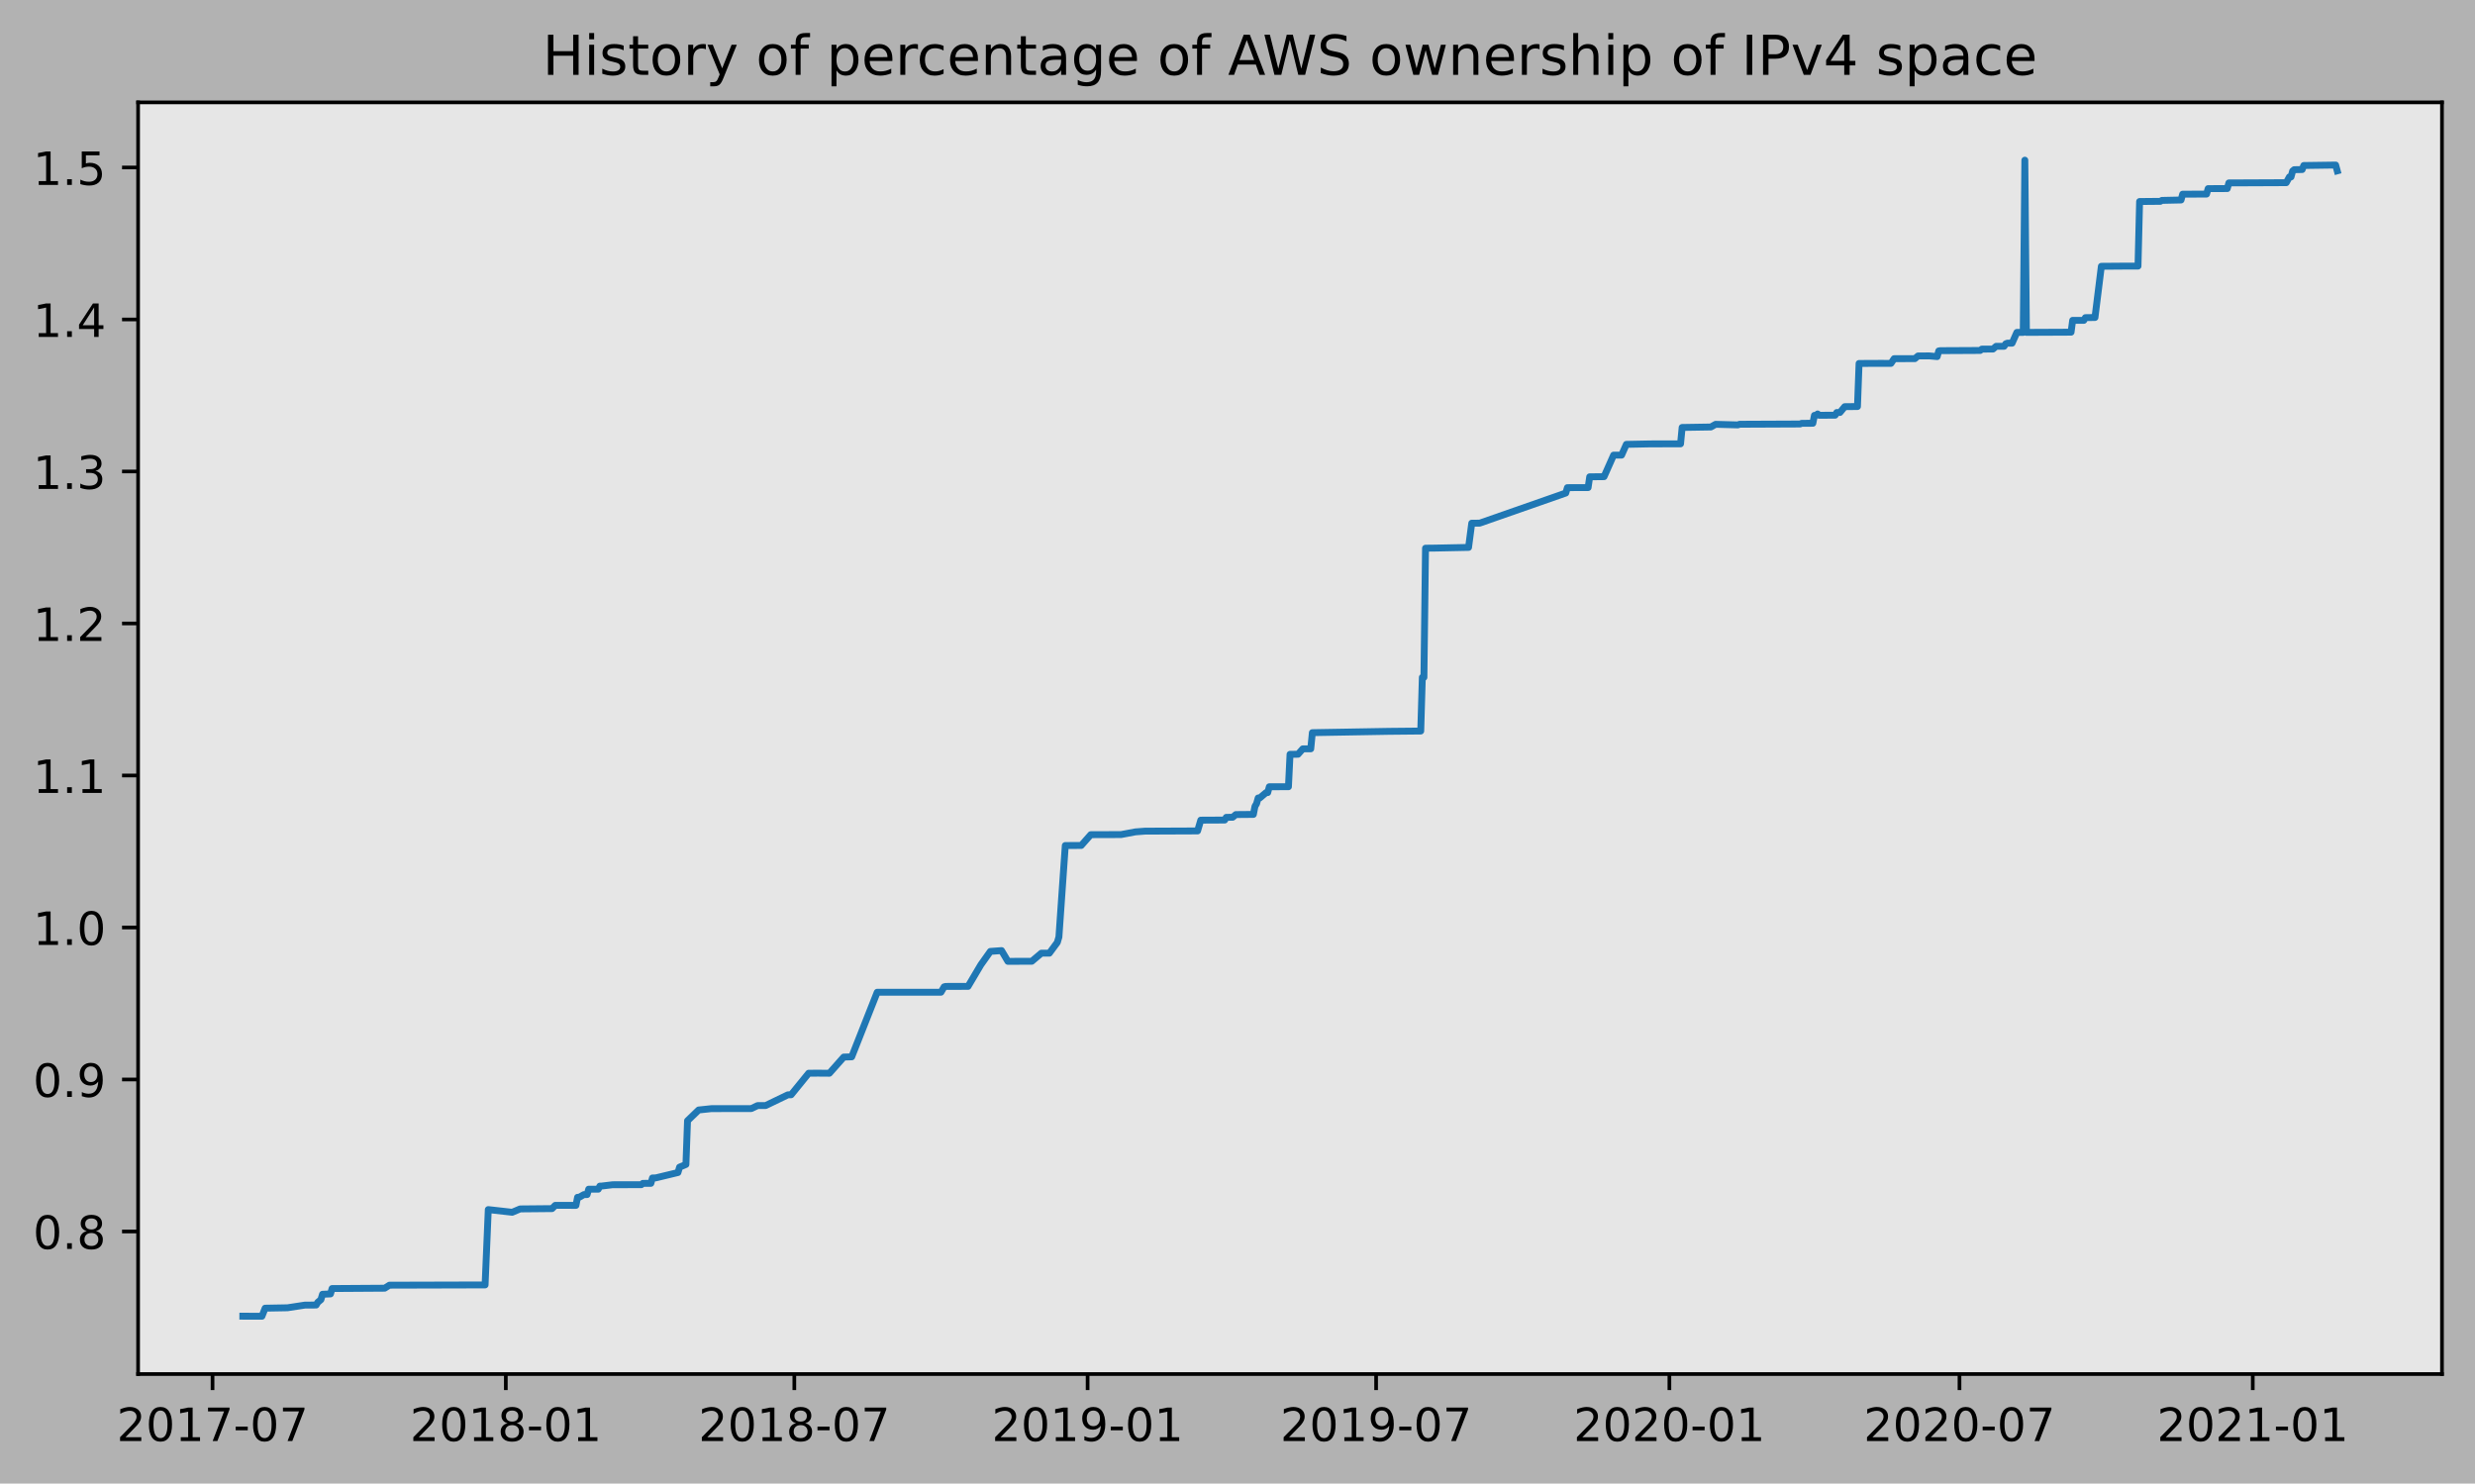
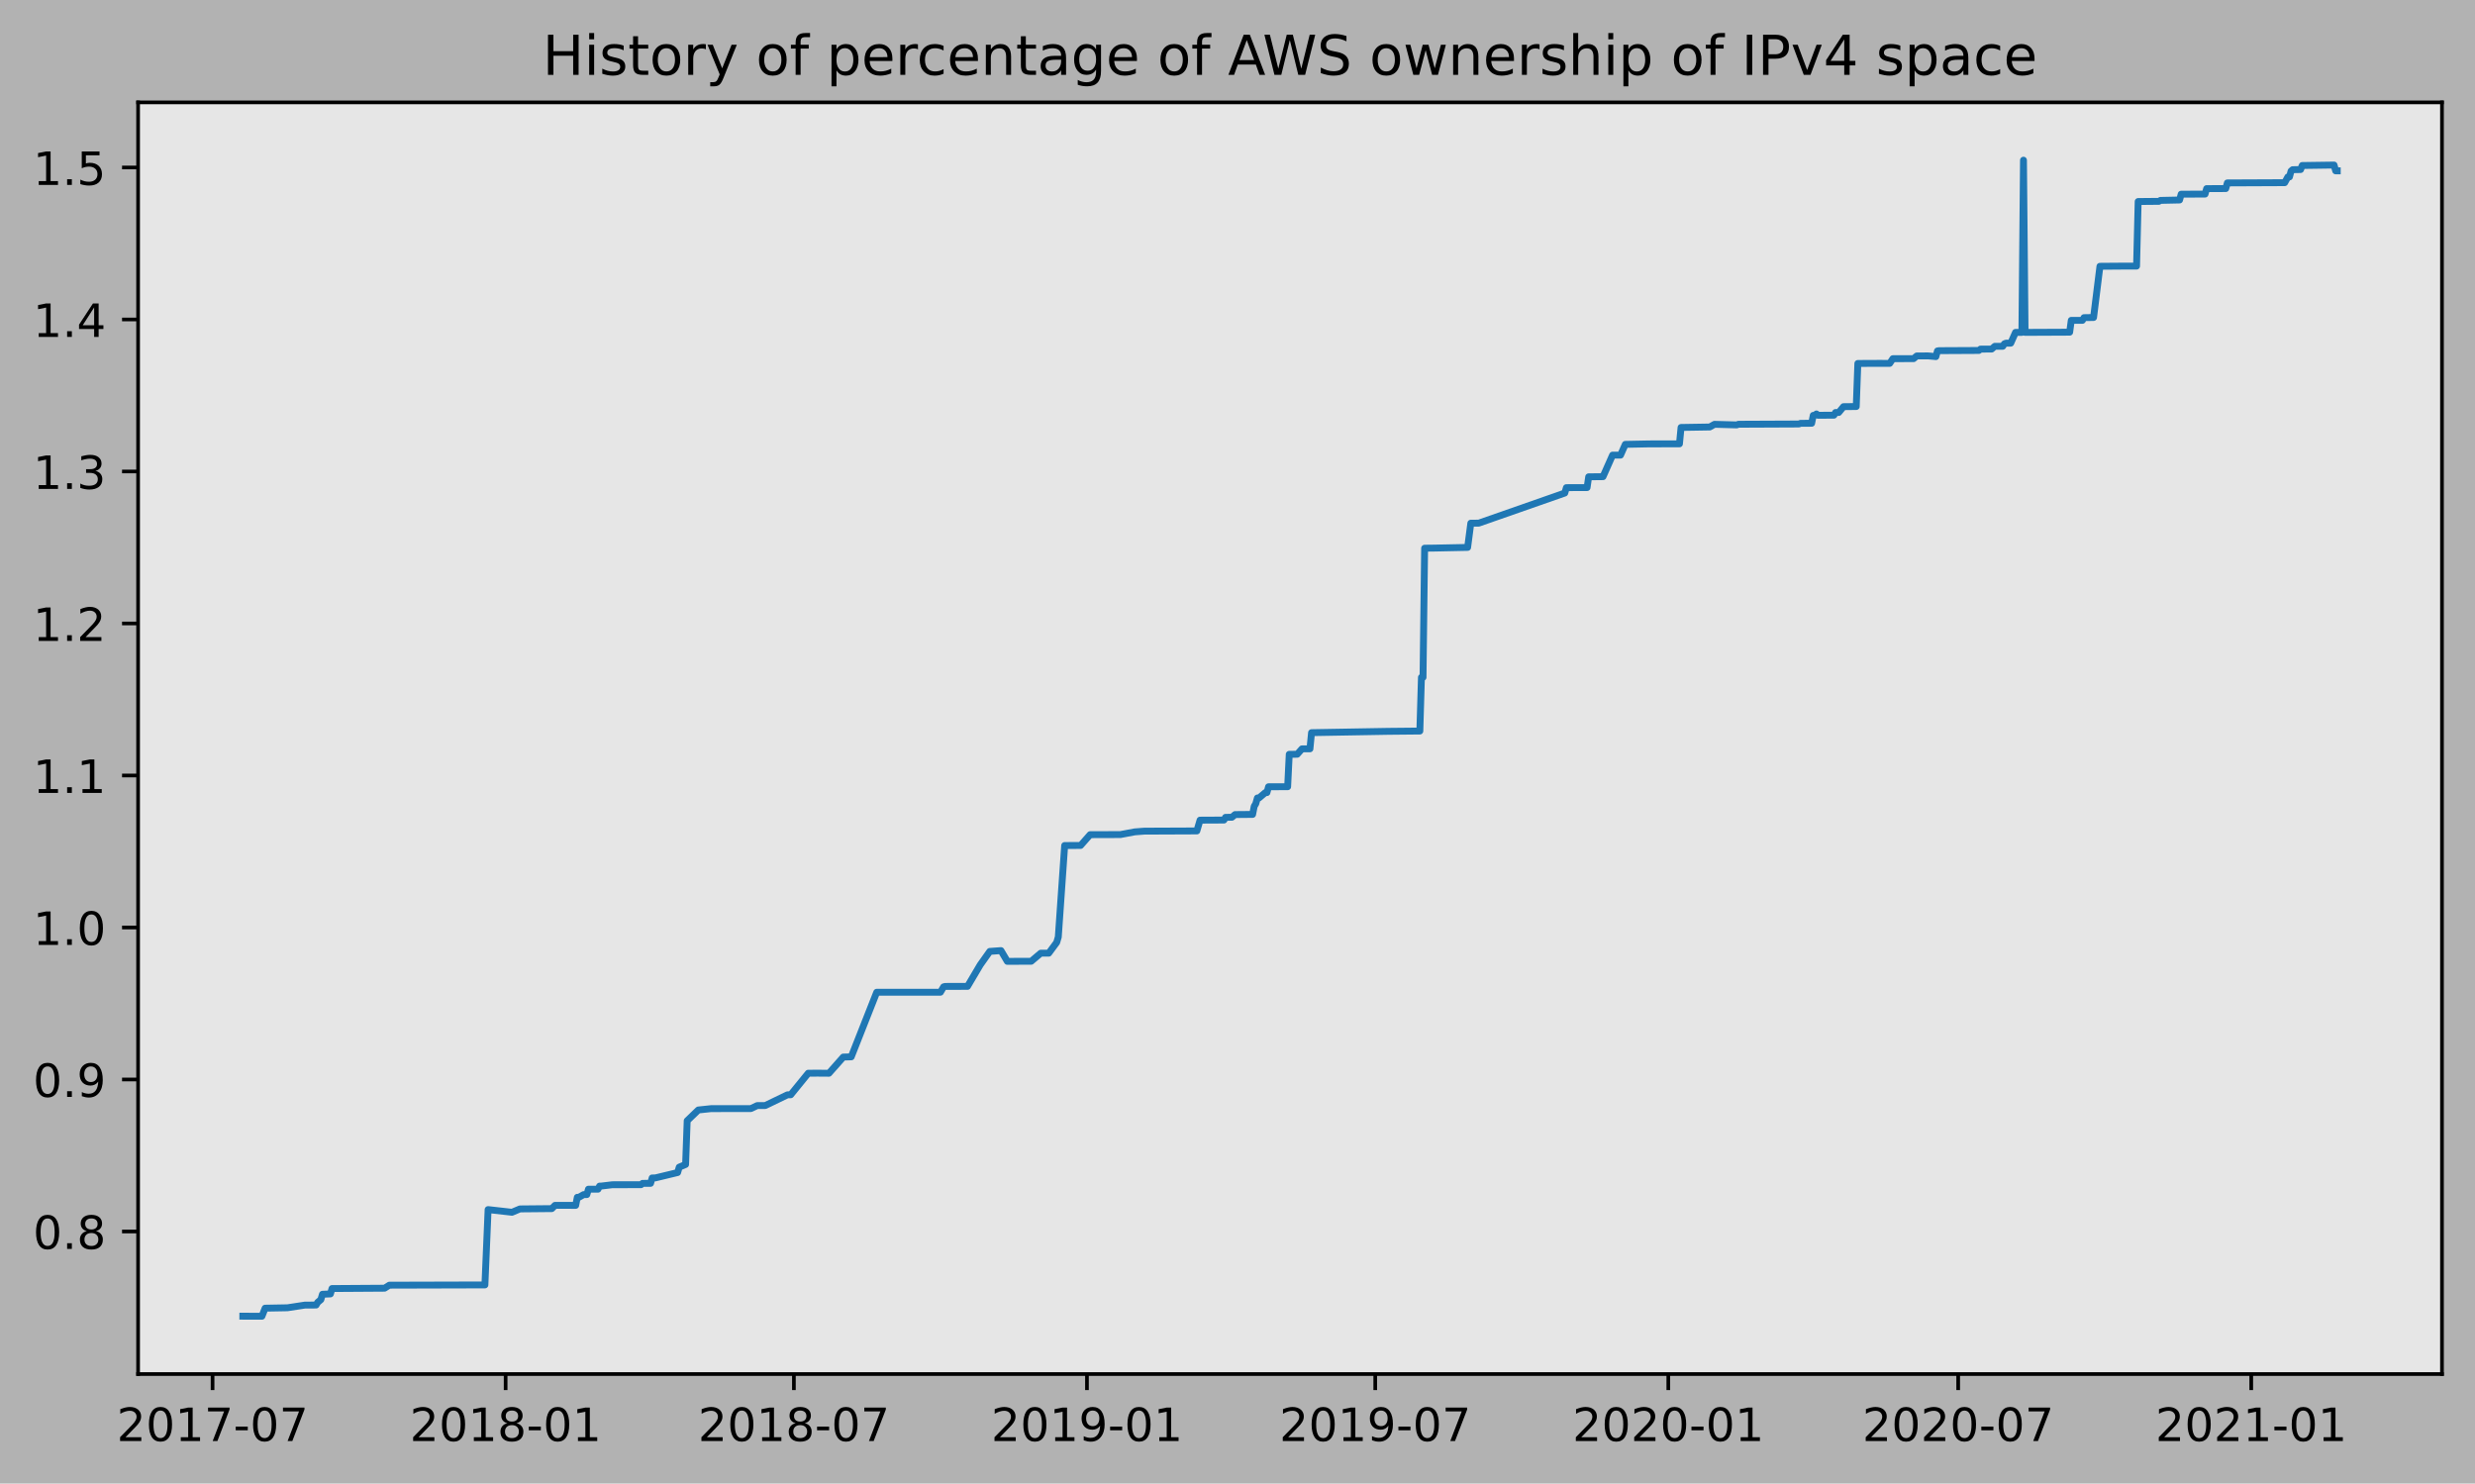
<svg xmlns="http://www.w3.org/2000/svg" xmlns:xlink="http://www.w3.org/1999/xlink" height="323.396pt" version="1.1" viewBox="0 0 539.503 323.396" width="539.503pt">
  <defs>
    <style type="text/css">
*{stroke-linecap:butt;stroke-linejoin:round;}
  </style>
  </defs>
  <g id="figure_1">
    <g id="patch_1">
      <path d="M 0 323.396  L 539.503 323.396  L 539.503 0  L 0 0  z " style="fill:#b2b2b2;" />
    </g>
    <g id="axes_1">
      <g id="patch_2">
        <path d="M 30.103 299.518  L 532.303 299.518  L 532.303 22.318  L 30.103 22.318  z " style="fill:#e6e6e6;" />
      </g>
      <g id="matplotlib.axis_1">
        <g id="xtick_1">
          <g id="line2d_1">
            <defs>
-               <path d="M 0 0  L 0 3.5  " id="m361cd28b8b" style="stroke:#000000;stroke-width:0.8;" />
-             </defs>
-             <g>
-               <use style="stroke:#000000;stroke-width:0.8;" x="46.329" xlink:href="#m361cd28b8b" y="299.518" />
+               <path d="M 0 0  L 0 3.5  " id="mb7fc63a817" style="stroke:#000000;stroke-width:0.8;" />
+             </defs>
+             <g>
+               <use style="stroke:#000000;stroke-width:0.8;" x="46.334" xlink:href="#mb7fc63a817" y="299.518" />
            </g>
          </g>
          <g id="text_1">
            <defs>
              <path d="M 19.188 8.297  L 53.609 8.297  L 53.609 0  L 7.328 0  L 7.328 8.297  Q 12.938 14.109 22.625 23.891  Q 32.328 33.688 34.812 36.531  Q 39.547 41.844 41.422 45.531  Q 43.312 49.219 43.312 52.781  Q 43.312 58.594 39.234 62.25  Q 35.156 65.922 28.609 65.922  Q 23.969 65.922 18.812 64.312  Q 13.672 62.703 7.812 59.422  L 7.812 69.391  Q 13.766 71.781 18.938 73  Q 24.125 74.219 28.422 74.219  Q 39.75 74.219 46.484 68.547  Q 53.219 62.891 53.219 53.422  Q 53.219 48.922 51.531 44.891  Q 49.859 40.875 45.406 35.406  Q 44.188 33.984 37.641 27.219  Q 31.109 20.453 19.188 8.297  z " id="DejaVuSans-50" />
              <path d="M 31.781 66.406  Q 24.172 66.406 20.328 58.906  Q 16.5 51.422 16.5 36.375  Q 16.5 21.391 20.328 13.891  Q 24.172 6.391 31.781 6.391  Q 39.453 6.391 43.281 13.891  Q 47.125 21.391 47.125 36.375  Q 47.125 51.422 43.281 58.906  Q 39.453 66.406 31.781 66.406  z M 31.781 74.219  Q 44.047 74.219 50.516 64.516  Q 56.984 54.828 56.984 36.375  Q 56.984 17.969 50.516 8.266  Q 44.047 -1.422 31.781 -1.422  Q 19.531 -1.422 13.062 8.266  Q 6.594 17.969 6.594 36.375  Q 6.594 54.828 13.062 64.516  Q 19.531 74.219 31.781 74.219  z " id="DejaVuSans-48" />
              <path d="M 12.406 8.297  L 28.516 8.297  L 28.516 63.922  L 10.984 60.406  L 10.984 69.391  L 28.422 72.906  L 38.281 72.906  L 38.281 8.297  L 54.391 8.297  L 54.391 0  L 12.406 0  z " id="DejaVuSans-49" />
              <path d="M 8.203 72.906  L 55.078 72.906  L 55.078 68.703  L 28.609 0  L 18.312 0  L 43.219 64.594  L 8.203 64.594  z " id="DejaVuSans-55" />
              <path d="M 4.891 31.391  L 31.203 31.391  L 31.203 23.391  L 4.891 23.391  z " id="DejaVuSans-45" />
            </defs>
-             <g transform="translate(25.4375 314.1166)scale(0.1 -0.1)">
+             <g transform="translate(25.44252 314.1166)scale(0.1 -0.1)">
              <use xlink:href="#DejaVuSans-50" />
              <use x="63.623" xlink:href="#DejaVuSans-48" />
              <use x="127.246" xlink:href="#DejaVuSans-49" />
              <use x="190.869" xlink:href="#DejaVuSans-55" />
              <use x="254.492" xlink:href="#DejaVuSans-45" />
              <use x="290.576" xlink:href="#DejaVuSans-48" />
              <use x="354.199" xlink:href="#DejaVuSans-55" />
            </g>
          </g>
        </g>
        <g id="xtick_2">
          <g id="line2d_2">
            <g>
-               <use style="stroke:#000000;stroke-width:0.8;" x="110.259" xlink:href="#m361cd28b8b" y="299.518" />
+               <use style="stroke:#000000;stroke-width:0.8;" x="110.216" xlink:href="#mb7fc63a817" y="299.518" />
            </g>
          </g>
          <g id="text_2">
            <defs>
              <path d="M 31.781 34.625  Q 24.75 34.625 20.719 30.859  Q 16.703 27.094 16.703 20.516  Q 16.703 13.922 20.719 10.156  Q 24.75 6.391 31.781 6.391  Q 38.812 6.391 42.859 10.172  Q 46.922 13.969 46.922 20.516  Q 46.922 27.094 42.891 30.859  Q 38.875 34.625 31.781 34.625  z M 21.922 38.812  Q 15.578 40.375 12.031 44.719  Q 8.5 49.078 8.5 55.328  Q 8.5 64.062 14.719 69.141  Q 20.953 74.219 31.781 74.219  Q 42.672 74.219 48.875 69.141  Q 55.078 64.062 55.078 55.328  Q 55.078 49.078 51.531 44.719  Q 48 40.375 41.703 38.812  Q 48.828 37.156 52.797 32.312  Q 56.781 27.484 56.781 20.516  Q 56.781 9.906 50.312 4.234  Q 43.844 -1.422 31.781 -1.422  Q 19.734 -1.422 13.25 4.234  Q 6.781 9.906 6.781 20.516  Q 6.781 27.484 10.781 32.312  Q 14.797 37.156 21.922 38.812  z M 18.312 54.391  Q 18.312 48.734 21.844 45.562  Q 25.391 42.391 31.781 42.391  Q 38.141 42.391 41.719 45.562  Q 45.312 48.734 45.312 54.391  Q 45.312 60.062 41.719 63.234  Q 38.141 66.406 31.781 66.406  Q 25.391 66.406 21.844 63.234  Q 18.312 60.062 18.312 54.391  z " id="DejaVuSans-56" />
            </defs>
-             <g transform="translate(89.36776 314.1166)scale(0.1 -0.1)">
+             <g transform="translate(89.32416 314.1166)scale(0.1 -0.1)">
              <use xlink:href="#DejaVuSans-50" />
              <use x="63.623" xlink:href="#DejaVuSans-48" />
              <use x="127.246" xlink:href="#DejaVuSans-49" />
              <use x="190.869" xlink:href="#DejaVuSans-56" />
              <use x="254.492" xlink:href="#DejaVuSans-45" />
              <use x="290.576" xlink:href="#DejaVuSans-48" />
              <use x="354.199" xlink:href="#DejaVuSans-49" />
            </g>
          </g>
        </g>
        <g id="xtick_3">
          <g id="line2d_3">
            <g>
-               <use style="stroke:#000000;stroke-width:0.8;" x="173.147" xlink:href="#m361cd28b8b" y="299.518" />
+               <use style="stroke:#000000;stroke-width:0.8;" x="173.056" xlink:href="#mb7fc63a817" y="299.518" />
            </g>
          </g>
          <g id="text_3">
-             <g transform="translate(152.2557 314.1166)scale(0.1 -0.1)">
+             <g transform="translate(152.1643 314.1166)scale(0.1 -0.1)">
              <use xlink:href="#DejaVuSans-50" />
              <use x="63.623" xlink:href="#DejaVuSans-48" />
              <use x="127.246" xlink:href="#DejaVuSans-49" />
              <use x="190.869" xlink:href="#DejaVuSans-56" />
              <use x="254.492" xlink:href="#DejaVuSans-45" />
              <use x="290.576" xlink:href="#DejaVuSans-48" />
              <use x="354.199" xlink:href="#DejaVuSans-55" />
            </g>
          </g>
        </g>
        <g id="xtick_4">
          <g id="line2d_4">
            <g>
-               <use style="stroke:#000000;stroke-width:0.8;" x="237.077" xlink:href="#m361cd28b8b" y="299.518" />
+               <use style="stroke:#000000;stroke-width:0.8;" x="236.937" xlink:href="#mb7fc63a817" y="299.518" />
            </g>
          </g>
          <g id="text_4">
            <defs>
              <path d="M 10.984 1.516  L 10.984 10.5  Q 14.703 8.734 18.5 7.812  Q 22.312 6.891 25.984 6.891  Q 35.75 6.891 40.891 13.453  Q 46.047 20.016 46.781 33.406  Q 43.953 29.203 39.594 26.953  Q 35.25 24.703 29.984 24.703  Q 19.047 24.703 12.672 31.312  Q 6.297 37.938 6.297 49.422  Q 6.297 60.641 12.938 67.422  Q 19.578 74.219 30.609 74.219  Q 43.266 74.219 49.922 64.516  Q 56.594 54.828 56.594 36.375  Q 56.594 19.141 48.406 8.859  Q 40.234 -1.422 26.422 -1.422  Q 22.703 -1.422 18.891 -0.688  Q 15.094 0.047 10.984 1.516  z M 30.609 32.422  Q 37.25 32.422 41.125 36.953  Q 45.016 41.5 45.016 49.422  Q 45.016 57.281 41.125 61.844  Q 37.25 66.406 30.609 66.406  Q 23.969 66.406 20.094 61.844  Q 16.219 57.281 16.219 49.422  Q 16.219 41.5 20.094 36.953  Q 23.969 32.422 30.609 32.422  z " id="DejaVuSans-57" />
            </defs>
-             <g transform="translate(216.1859 314.1166)scale(0.1 -0.1)">
+             <g transform="translate(216.0459 314.1166)scale(0.1 -0.1)">
              <use xlink:href="#DejaVuSans-50" />
              <use x="63.623" xlink:href="#DejaVuSans-48" />
              <use x="127.246" xlink:href="#DejaVuSans-49" />
              <use x="190.869" xlink:href="#DejaVuSans-57" />
              <use x="254.492" xlink:href="#DejaVuSans-45" />
              <use x="290.576" xlink:href="#DejaVuSans-48" />
              <use x="354.199" xlink:href="#DejaVuSans-49" />
            </g>
          </g>
        </g>
        <g id="xtick_5">
          <g id="line2d_5">
            <g>
-               <use style="stroke:#000000;stroke-width:0.8;" x="299.965" xlink:href="#m361cd28b8b" y="299.518" />
+               <use style="stroke:#000000;stroke-width:0.8;" x="299.777" xlink:href="#mb7fc63a817" y="299.518" />
            </g>
          </g>
          <g id="text_5">
-             <g transform="translate(279.0739 314.1166)scale(0.1 -0.1)">
+             <g transform="translate(278.886 314.1166)scale(0.1 -0.1)">
              <use xlink:href="#DejaVuSans-50" />
              <use x="63.623" xlink:href="#DejaVuSans-48" />
              <use x="127.246" xlink:href="#DejaVuSans-49" />
              <use x="190.869" xlink:href="#DejaVuSans-57" />
              <use x="254.492" xlink:href="#DejaVuSans-45" />
              <use x="290.576" xlink:href="#DejaVuSans-48" />
              <use x="354.199" xlink:href="#DejaVuSans-55" />
            </g>
          </g>
        </g>
        <g id="xtick_6">
          <g id="line2d_6">
            <g>
-               <use style="stroke:#000000;stroke-width:0.8;" x="363.896" xlink:href="#m361cd28b8b" y="299.518" />
+               <use style="stroke:#000000;stroke-width:0.8;" x="363.659" xlink:href="#mb7fc63a817" y="299.518" />
            </g>
          </g>
          <g id="text_6">
-             <g transform="translate(343.0041 314.1166)scale(0.1 -0.1)">
+             <g transform="translate(342.7676 314.1166)scale(0.1 -0.1)">
              <use xlink:href="#DejaVuSans-50" />
              <use x="63.623" xlink:href="#DejaVuSans-48" />
              <use x="127.246" xlink:href="#DejaVuSans-50" />
              <use x="190.869" xlink:href="#DejaVuSans-48" />
              <use x="254.492" xlink:href="#DejaVuSans-45" />
              <use x="290.576" xlink:href="#DejaVuSans-48" />
              <use x="354.199" xlink:href="#DejaVuSans-49" />
            </g>
          </g>
        </g>
        <g id="xtick_7">
          <g id="line2d_7">
            <g>
-               <use style="stroke:#000000;stroke-width:0.8;" x="427.131" xlink:href="#m361cd28b8b" y="299.518" />
+               <use style="stroke:#000000;stroke-width:0.8;" x="426.846" xlink:href="#mb7fc63a817" y="299.518" />
            </g>
          </g>
          <g id="text_7">
-             <g transform="translate(406.2395 314.1166)scale(0.1 -0.1)">
+             <g transform="translate(405.9549 314.1166)scale(0.1 -0.1)">
              <use xlink:href="#DejaVuSans-50" />
              <use x="63.623" xlink:href="#DejaVuSans-48" />
              <use x="127.246" xlink:href="#DejaVuSans-50" />
              <use x="190.869" xlink:href="#DejaVuSans-48" />
              <use x="254.492" xlink:href="#DejaVuSans-45" />
              <use x="290.576" xlink:href="#DejaVuSans-48" />
              <use x="354.199" xlink:href="#DejaVuSans-55" />
            </g>
          </g>
        </g>
        <g id="xtick_8">
          <g id="line2d_8">
            <g>
-               <use style="stroke:#000000;stroke-width:0.8;" x="491.061" xlink:href="#m361cd28b8b" y="299.518" />
+               <use style="stroke:#000000;stroke-width:0.8;" x="490.728" xlink:href="#mb7fc63a817" y="299.518" />
            </g>
          </g>
          <g id="text_8">
-             <g transform="translate(470.1698 314.1166)scale(0.1 -0.1)">
+             <g transform="translate(469.8366 314.1166)scale(0.1 -0.1)">
              <use xlink:href="#DejaVuSans-50" />
              <use x="63.623" xlink:href="#DejaVuSans-48" />
              <use x="127.246" xlink:href="#DejaVuSans-50" />
              <use x="190.869" xlink:href="#DejaVuSans-49" />
              <use x="254.492" xlink:href="#DejaVuSans-45" />
              <use x="290.576" xlink:href="#DejaVuSans-48" />
              <use x="354.199" xlink:href="#DejaVuSans-49" />
            </g>
          </g>
        </g>
      </g>
      <g id="matplotlib.axis_2">
        <g id="ytick_1">
          <g id="line2d_9">
            <defs>
-               <path d="M 0 0  L -3.5 0  " id="mf656fa42df" style="stroke:#000000;stroke-width:0.8;" />
-             </defs>
-             <g>
-               <use style="stroke:#000000;stroke-width:0.8;" x="30.103" xlink:href="#mf656fa42df" y="268.439" />
+               <path d="M 0 0  L -3.5 0  " id="m885996b4ff" style="stroke:#000000;stroke-width:0.8;" />
+             </defs>
+             <g>
+               <use style="stroke:#000000;stroke-width:0.8;" x="30.103" xlink:href="#m885996b4ff" y="268.439" />
            </g>
          </g>
          <g id="text_9">
            <defs>
              <path d="M 10.688 12.406  L 21 12.406  L 21 0  L 10.688 0  z " id="DejaVuSans-46" />
            </defs>
            <g transform="translate(7.2 272.238)scale(0.1 -0.1)">
              <use xlink:href="#DejaVuSans-48" />
              <use x="63.623" xlink:href="#DejaVuSans-46" />
              <use x="95.41" xlink:href="#DejaVuSans-56" />
            </g>
          </g>
        </g>
        <g id="ytick_2">
          <g id="line2d_10">
            <g>
-               <use style="stroke:#000000;stroke-width:0.8;" x="30.103" xlink:href="#mf656fa42df" y="235.306" />
+               <use style="stroke:#000000;stroke-width:0.8;" x="30.103" xlink:href="#m885996b4ff" y="235.306" />
            </g>
          </g>
          <g id="text_10">
            <g transform="translate(7.2 239.105)scale(0.1 -0.1)">
              <use xlink:href="#DejaVuSans-48" />
              <use x="63.623" xlink:href="#DejaVuSans-46" />
              <use x="95.41" xlink:href="#DejaVuSans-57" />
            </g>
          </g>
        </g>
        <g id="ytick_3">
          <g id="line2d_11">
            <g>
-               <use style="stroke:#000000;stroke-width:0.8;" x="30.103" xlink:href="#mf656fa42df" y="202.173" />
+               <use style="stroke:#000000;stroke-width:0.8;" x="30.103" xlink:href="#m885996b4ff" y="202.173" />
            </g>
          </g>
          <g id="text_11">
            <g transform="translate(7.2 205.972)scale(0.1 -0.1)">
              <use xlink:href="#DejaVuSans-49" />
              <use x="63.623" xlink:href="#DejaVuSans-46" />
              <use x="95.41" xlink:href="#DejaVuSans-48" />
            </g>
          </g>
        </g>
        <g id="ytick_4">
          <g id="line2d_12">
            <g>
-               <use style="stroke:#000000;stroke-width:0.8;" x="30.103" xlink:href="#mf656fa42df" y="169.04" />
+               <use style="stroke:#000000;stroke-width:0.8;" x="30.103" xlink:href="#m885996b4ff" y="169.04" />
            </g>
          </g>
          <g id="text_12">
            <g transform="translate(7.2 172.839)scale(0.1 -0.1)">
              <use xlink:href="#DejaVuSans-49" />
              <use x="63.623" xlink:href="#DejaVuSans-46" />
              <use x="95.41" xlink:href="#DejaVuSans-49" />
            </g>
          </g>
        </g>
        <g id="ytick_5">
          <g id="line2d_13">
            <g>
-               <use style="stroke:#000000;stroke-width:0.8;" x="30.103" xlink:href="#mf656fa42df" y="135.907" />
+               <use style="stroke:#000000;stroke-width:0.8;" x="30.103" xlink:href="#m885996b4ff" y="135.907" />
            </g>
          </g>
          <g id="text_13">
            <g transform="translate(7.2 139.706)scale(0.1 -0.1)">
              <use xlink:href="#DejaVuSans-49" />
              <use x="63.623" xlink:href="#DejaVuSans-46" />
              <use x="95.41" xlink:href="#DejaVuSans-50" />
            </g>
          </g>
        </g>
        <g id="ytick_6">
          <g id="line2d_14">
            <g>
-               <use style="stroke:#000000;stroke-width:0.8;" x="30.103" xlink:href="#mf656fa42df" y="102.774" />
+               <use style="stroke:#000000;stroke-width:0.8;" x="30.103" xlink:href="#m885996b4ff" y="102.774" />
            </g>
          </g>
          <g id="text_14">
            <defs>
              <path d="M 40.578 39.312  Q 47.656 37.797 51.625 33  Q 55.609 28.219 55.609 21.188  Q 55.609 10.406 48.188 4.484  Q 40.766 -1.422 27.094 -1.422  Q 22.516 -1.422 17.656 -0.516  Q 12.797 0.391 7.625 2.203  L 7.625 11.719  Q 11.719 9.328 16.594 8.109  Q 21.484 6.891 26.812 6.891  Q 36.078 6.891 40.938 10.547  Q 45.797 14.203 45.797 21.188  Q 45.797 27.641 41.281 31.266  Q 36.766 34.906 28.719 34.906  L 20.219 34.906  L 20.219 43.016  L 29.109 43.016  Q 36.375 43.016 40.234 45.922  Q 44.094 48.828 44.094 54.297  Q 44.094 59.906 40.109 62.906  Q 36.141 65.922 28.719 65.922  Q 24.656 65.922 20.016 65.031  Q 15.375 64.156 9.812 62.312  L 9.812 71.094  Q 15.438 72.656 20.344 73.438  Q 25.25 74.219 29.594 74.219  Q 40.828 74.219 47.359 69.109  Q 53.906 64.016 53.906 55.328  Q 53.906 49.266 50.438 45.094  Q 46.969 40.922 40.578 39.312  z " id="DejaVuSans-51" />
            </defs>
            <g transform="translate(7.2 106.573)scale(0.1 -0.1)">
              <use xlink:href="#DejaVuSans-49" />
              <use x="63.623" xlink:href="#DejaVuSans-46" />
              <use x="95.41" xlink:href="#DejaVuSans-51" />
            </g>
          </g>
        </g>
        <g id="ytick_7">
          <g id="line2d_15">
            <g>
-               <use style="stroke:#000000;stroke-width:0.8;" x="30.103" xlink:href="#mf656fa42df" y="69.641" />
+               <use style="stroke:#000000;stroke-width:0.8;" x="30.103" xlink:href="#m885996b4ff" y="69.641" />
            </g>
          </g>
          <g id="text_15">
            <defs>
              <path d="M 37.797 64.312  L 12.891 25.391  L 37.797 25.391  z M 35.203 72.906  L 47.609 72.906  L 47.609 25.391  L 58.016 25.391  L 58.016 17.188  L 47.609 17.188  L 47.609 0  L 37.797 0  L 37.797 17.188  L 4.891 17.188  L 4.891 26.703  z " id="DejaVuSans-52" />
            </defs>
            <g transform="translate(7.2 73.43999)scale(0.1 -0.1)">
              <use xlink:href="#DejaVuSans-49" />
              <use x="63.623" xlink:href="#DejaVuSans-46" />
              <use x="95.41" xlink:href="#DejaVuSans-52" />
            </g>
          </g>
        </g>
        <g id="ytick_8">
          <g id="line2d_16">
            <g>
-               <use style="stroke:#000000;stroke-width:0.8;" x="30.103" xlink:href="#mf656fa42df" y="36.508" />
+               <use style="stroke:#000000;stroke-width:0.8;" x="30.103" xlink:href="#m885996b4ff" y="36.508" />
            </g>
          </g>
          <g id="text_16">
            <defs>
              <path d="M 10.797 72.906  L 49.516 72.906  L 49.516 64.594  L 19.828 64.594  L 19.828 46.734  Q 21.969 47.469 24.109 47.828  Q 26.266 48.188 28.422 48.188  Q 40.625 48.188 47.75 41.5  Q 54.891 34.812 54.891 23.391  Q 54.891 11.625 47.562 5.094  Q 40.234 -1.422 26.906 -1.422  Q 22.312 -1.422 17.547 -0.641  Q 12.797 0.141 7.719 1.703  L 7.719 11.625  Q 12.109 9.234 16.797 8.062  Q 21.484 6.891 26.703 6.891  Q 35.156 6.891 40.078 11.328  Q 45.016 15.766 45.016 23.391  Q 45.016 31 40.078 35.438  Q 35.156 39.891 26.703 39.891  Q 22.75 39.891 18.812 39.016  Q 14.891 38.141 10.797 36.281  z " id="DejaVuSans-53" />
            </defs>
            <g transform="translate(7.2 40.30699)scale(0.1 -0.1)">
              <use xlink:href="#DejaVuSans-49" />
              <use x="63.623" xlink:href="#DejaVuSans-46" />
              <use x="95.41" xlink:href="#DejaVuSans-53" />
            </g>
          </g>
        </g>
      </g>
      <g id="line2d_17">
-         <path clip-path="url(#pefb9057f12)" d="M 52.93 286.906  L 57.1 286.918  L 57.795 285.159  L 62.659 285.072  L 66.481 284.485  L 68.913 284.472  L 69.26 283.886  L 69.955 283.299  L 70.303 282.126  L 72.04 282.053  L 72.387 280.88  L 83.853 280.804  L 84.896 280.145  L 105.742 280.09  L 106.437 263.668  L 111.649 264.254  L 113.386 263.521  L 120.335 263.455  L 121.03 262.749  L 125.547 262.751  L 125.894 260.991  L 126.242 260.987  L 127.284 260.398  L 127.979 260.395  L 128.326 259.222  L 130.411 259.22  L 130.759 258.549  L 131.106 258.545  L 133.538 258.252  L 139.792 258.243  L 140.14 257.95  L 141.877 257.947  L 142.224 256.774  L 142.919 256.765  L 147.783 255.592  L 148.131 254.419  L 149.521 253.832  L 149.868 244.301  L 152.3 241.955  L 155.08 241.662  L 163.766 241.651  L 165.156 240.991  L 166.893 240.991  L 171.757 238.645  L 172.452 238.638  L 176.274 233.943  L 178.359 233.932  L 180.791 233.95  L 183.918 230.422  L 185.655 230.373  L 191.214 216.293  L 205.112 216.285  L 205.807 215.112  L 206.155 215.02  L 211.019 215.013  L 213.798 210.321  L 215.883 207.388  L 218.315 207.212  L 219.705 209.558  L 224.917 209.537  L 227.001 207.778  L 228.739 207.775  L 230.476 205.429  L 230.823 204.247  L 232.213 184.306  L 235.688 184.297  L 237.772 181.942  L 244.374 181.921  L 247.501 181.334  L 249.585 181.176  L 261.051 181.129  L 261.746 178.78  L 266.958 178.754  L 267.305 178.168  L 268.695 178.147  L 269.39 177.561  L 273.212 177.528  L 273.559 175.769  L 273.907 175.182  L 274.254 173.945  L 274.602 173.943  L 275.991 172.77  L 276.339 172.77  L 276.686 171.499  L 280.856 171.492  L 281.203 164.427  L 282.94 164.415  L 283.983 163.239  L 285.72 163.23  L 286.067 159.706  L 302.745 159.42  L 309.694 159.353  L 310.041 147.65  L 310.389 147.649  L 310.736 119.497  L 312.821 119.474  L 320.117 119.325  L 320.812 114.046  L 322.549 114.035  L 341.311 107.473  L 341.659 106.3  L 346.176 106.282  L 346.523 103.936  L 349.65 103.904  L 351.735 99.212  L 353.472 99.209  L 354.514 96.863  L 359.726 96.761  L 366.328 96.749  L 366.675 93.178  L 372.929 93.077  L 373.971 92.493  L 378.836 92.623  L 379.183 92.479  L 392.386 92.421  L 392.734 92.275  L 395.166 92.266  L 395.513 90.543  L 395.861 90.543  L 396.208 90.235  L 396.556 90.524  L 400.03 90.501  L 400.377 89.917  L 401.072 89.914  L 402.115 88.647  L 404.894 88.617  L 405.242 79.228  L 409.759 79.207  L 412.191 79.212  L 412.886 78.185  L 417.402 78.181  L 418.097 77.594  L 420.529 77.578  L 422.267 77.733  L 422.614 76.496  L 422.962 76.438  L 431.648 76.394  L 431.995 76.101  L 434.427 76.091  L 435.122 75.488  L 436.859 75.481  L 437.207 74.95  L 437.554 74.803  L 438.597 74.803  L 439.639 72.457  L 441.029 72.457  L 441.376 34.918  L 441.724 72.454  L 451.452 72.41  L 451.8 69.83  L 454.232 69.83  L 454.579 69.241  L 456.664 69.209  L 458.054 58.047  L 462.918 58.01  L 466.045 58.005  L 466.392 43.929  L 470.909 43.888  L 471.257 43.684  L 475.426 43.594  L 475.773 42.329  L 480.985 42.307  L 481.333 41.114  L 485.502 41.107  L 485.849 39.874  L 498.358 39.82  L 499.052 38.564  L 499.4 38.564  L 499.747 37.288  L 500.095 36.99  L 501.832 36.956  L 502.179 36.076  L 509.128 35.978  L 509.476 37.241  L 509.476 37.241  " style="fill:none;stroke:#1f77b4;stroke-linecap:square;stroke-width:1.5;" />
+         <path clip-path="url(#pe936886aea)" d="M 52.93 286.906  L 57.097 286.918  L 57.791 285.159  L 62.652 285.072  L 66.471 284.485  L 68.901 284.472  L 69.248 283.886  L 69.942 283.299  L 70.29 282.126  L 72.025 282.053  L 72.373 280.88  L 83.83 280.804  L 84.871 280.145  L 105.702 280.09  L 106.397 263.668  L 111.604 264.254  L 113.34 263.521  L 120.284 263.455  L 120.978 262.749  L 125.492 262.751  L 125.839 260.991  L 126.186 260.987  L 127.228 260.398  L 127.922 260.395  L 128.269 259.222  L 130.352 259.22  L 130.699 258.549  L 131.047 258.545  L 133.477 258.252  L 139.726 258.243  L 140.073 257.95  L 141.809 257.947  L 142.156 256.774  L 142.851 256.765  L 147.711 255.592  L 148.059 254.419  L 149.447 253.832  L 149.794 244.301  L 152.225 241.955  L 155.002 241.662  L 163.682 241.651  L 165.07 240.991  L 166.806 240.991  L 171.667 238.645  L 172.361 238.638  L 176.18 233.943  L 178.263 233.932  L 180.694 233.95  L 183.818 230.422  L 185.554 230.373  L 191.109 216.293  L 204.996 216.285  L 205.691 215.112  L 206.038 215.02  L 210.899 215.013  L 213.676 210.321  L 215.759 207.388  L 218.189 207.212  L 219.578 209.558  L 224.786 209.537  L 226.869 207.778  L 228.605 207.775  L 230.341 205.429  L 230.688 204.247  L 232.077 184.306  L 235.549 184.297  L 237.632 181.942  L 244.228 181.921  L 247.353 181.334  L 249.436 181.176  L 260.893 181.129  L 261.587 178.78  L 266.795 178.754  L 267.142 178.168  L 268.531 178.147  L 269.225 177.561  L 273.044 177.528  L 273.392 175.769  L 273.739 175.182  L 274.086 173.945  L 274.433 173.943  L 275.822 172.77  L 276.169 172.77  L 276.516 171.499  L 280.682 171.492  L 281.03 164.427  L 282.765 164.415  L 283.807 163.239  L 285.543 163.23  L 285.89 159.706  L 302.555 159.42  L 309.499 159.353  L 309.846 147.65  L 310.193 147.649  L 310.54 119.497  L 312.623 119.474  L 319.914 119.325  L 320.608 114.046  L 322.344 114.035  L 341.092 107.473  L 341.439 106.3  L 345.953 106.282  L 346.3 103.936  L 349.425 103.904  L 351.508 99.212  L 353.244 99.209  L 354.285 96.863  L 359.493 96.761  L 366.089 96.749  L 366.437 93.178  L 372.686 93.077  L 373.727 92.493  L 378.588 92.623  L 378.935 92.479  L 392.128 92.421  L 392.475 92.275  L 394.906 92.266  L 395.253 90.543  L 395.6 90.543  L 395.947 90.235  L 396.294 90.524  L 399.766 90.501  L 400.113 89.917  L 400.808 89.914  L 401.849 88.647  L 404.627 88.617  L 404.974 79.228  L 409.487 79.207  L 411.917 79.212  L 412.612 78.185  L 417.125 78.181  L 417.82 77.594  L 420.25 77.578  L 421.986 77.733  L 422.333 76.496  L 422.68 76.438  L 431.36 76.394  L 431.707 76.101  L 434.137 76.091  L 434.832 75.488  L 436.567 75.481  L 436.915 74.95  L 437.262 74.803  L 438.303 74.803  L 439.345 72.457  L 440.734 72.457  L 441.081 34.918  L 441.428 72.454  L 451.149 72.41  L 451.496 69.83  L 453.927 69.83  L 454.274 69.241  L 456.357 69.209  L 457.746 58.047  L 462.606 58.01  L 465.731 58.005  L 466.078 43.929  L 470.591 43.888  L 470.939 43.684  L 475.105 43.594  L 475.452 42.329  L 480.66 42.307  L 481.007 41.114  L 485.173 41.107  L 485.52 39.874  L 498.019 39.82  L 498.713 38.564  L 499.06 38.564  L 499.408 37.288  L 499.755 36.99  L 501.491 36.956  L 501.838 36.076  L 508.781 35.978  L 509.129 37.241  L 509.476 37.241  L 509.476 37.241  " style="fill:none;stroke:#1f77b4;stroke-linecap:square;stroke-width:1.5;" />
      </g>
      <g id="patch_3">
        <path d="M 30.103 299.518  L 30.103 22.318  " style="fill:none;stroke:#000000;stroke-linecap:square;stroke-linejoin:miter;stroke-width:0.8;" />
      </g>
      <g id="patch_4">
        <path d="M 532.303 299.518  L 532.303 22.318  " style="fill:none;stroke:#000000;stroke-linecap:square;stroke-linejoin:miter;stroke-width:0.8;" />
      </g>
      <g id="patch_5">
        <path d="M 30.103 299.518  L 532.303 299.518  " style="fill:none;stroke:#000000;stroke-linecap:square;stroke-linejoin:miter;stroke-width:0.8;" />
      </g>
      <g id="patch_6">
        <path d="M 30.103 22.318  L 532.303 22.318  " style="fill:none;stroke:#000000;stroke-linecap:square;stroke-linejoin:miter;stroke-width:0.8;" />
      </g>
      <g id="text_17">
        <defs>
          <path d="M 9.812 72.906  L 19.672 72.906  L 19.672 43.016  L 55.516 43.016  L 55.516 72.906  L 65.375 72.906  L 65.375 0  L 55.516 0  L 55.516 34.719  L 19.672 34.719  L 19.672 0  L 9.812 0  z " id="DejaVuSans-72" />
          <path d="M 9.422 54.688  L 18.406 54.688  L 18.406 0  L 9.422 0  z M 9.422 75.984  L 18.406 75.984  L 18.406 64.594  L 9.422 64.594  z " id="DejaVuSans-105" />
          <path d="M 44.281 53.078  L 44.281 44.578  Q 40.484 46.531 36.375 47.5  Q 32.281 48.484 27.875 48.484  Q 21.188 48.484 17.844 46.438  Q 14.5 44.391 14.5 40.281  Q 14.5 37.156 16.891 35.375  Q 19.281 33.594 26.516 31.984  L 29.594 31.297  Q 39.156 29.25 43.188 25.516  Q 47.219 21.781 47.219 15.094  Q 47.219 7.469 41.188 3.016  Q 35.156 -1.422 24.609 -1.422  Q 20.219 -1.422 15.453 -0.562  Q 10.688 0.297 5.422 2  L 5.422 11.281  Q 10.406 8.688 15.234 7.391  Q 20.062 6.109 24.812 6.109  Q 31.156 6.109 34.562 8.281  Q 37.984 10.453 37.984 14.406  Q 37.984 18.062 35.516 20.016  Q 33.062 21.969 24.703 23.781  L 21.578 24.516  Q 13.234 26.266 9.516 29.906  Q 5.812 33.547 5.812 39.891  Q 5.812 47.609 11.281 51.797  Q 16.75 56 26.812 56  Q 31.781 56 36.172 55.266  Q 40.578 54.547 44.281 53.078  z " id="DejaVuSans-115" />
          <path d="M 18.312 70.219  L 18.312 54.688  L 36.812 54.688  L 36.812 47.703  L 18.312 47.703  L 18.312 18.016  Q 18.312 11.328 20.141 9.422  Q 21.969 7.516 27.594 7.516  L 36.812 7.516  L 36.812 0  L 27.594 0  Q 17.188 0 13.234 3.875  Q 9.281 7.766 9.281 18.016  L 9.281 47.703  L 2.688 47.703  L 2.688 54.688  L 9.281 54.688  L 9.281 70.219  z " id="DejaVuSans-116" />
          <path d="M 30.609 48.391  Q 23.391 48.391 19.188 42.75  Q 14.984 37.109 14.984 27.297  Q 14.984 17.484 19.156 11.844  Q 23.344 6.203 30.609 6.203  Q 37.797 6.203 41.984 11.859  Q 46.188 17.531 46.188 27.297  Q 46.188 37.016 41.984 42.703  Q 37.797 48.391 30.609 48.391  z M 30.609 56  Q 42.328 56 49.016 48.375  Q 55.719 40.766 55.719 27.297  Q 55.719 13.875 49.016 6.219  Q 42.328 -1.422 30.609 -1.422  Q 18.844 -1.422 12.172 6.219  Q 5.516 13.875 5.516 27.297  Q 5.516 40.766 12.172 48.375  Q 18.844 56 30.609 56  z " id="DejaVuSans-111" />
          <path d="M 41.109 46.297  Q 39.594 47.172 37.812 47.578  Q 36.031 48 33.891 48  Q 26.266 48 22.188 43.047  Q 18.109 38.094 18.109 28.812  L 18.109 0  L 9.078 0  L 9.078 54.688  L 18.109 54.688  L 18.109 46.188  Q 20.953 51.172 25.484 53.578  Q 30.031 56 36.531 56  Q 37.453 56 38.578 55.875  Q 39.703 55.766 41.062 55.516  z " id="DejaVuSans-114" />
          <path d="M 32.172 -5.078  Q 28.375 -14.844 24.75 -17.812  Q 21.141 -20.797 15.094 -20.797  L 7.906 -20.797  L 7.906 -13.281  L 13.188 -13.281  Q 16.891 -13.281 18.938 -11.516  Q 21 -9.766 23.484 -3.219  L 25.094 0.875  L 2.984 54.688  L 12.5 54.688  L 29.594 11.922  L 46.688 54.688  L 56.203 54.688  z " id="DejaVuSans-121" />
          <path id="DejaVuSans-32" />
          <path d="M 37.109 75.984  L 37.109 68.5  L 28.516 68.5  Q 23.688 68.5 21.797 66.547  Q 19.922 64.594 19.922 59.516  L 19.922 54.688  L 34.719 54.688  L 34.719 47.703  L 19.922 47.703  L 19.922 0  L 10.891 0  L 10.891 47.703  L 2.297 47.703  L 2.297 54.688  L 10.891 54.688  L 10.891 58.5  Q 10.891 67.625 15.141 71.797  Q 19.391 75.984 28.609 75.984  z " id="DejaVuSans-102" />
          <path d="M 18.109 8.203  L 18.109 -20.797  L 9.078 -20.797  L 9.078 54.688  L 18.109 54.688  L 18.109 46.391  Q 20.953 51.266 25.266 53.625  Q 29.594 56 35.594 56  Q 45.562 56 51.781 48.094  Q 58.016 40.188 58.016 27.297  Q 58.016 14.406 51.781 6.484  Q 45.562 -1.422 35.594 -1.422  Q 29.594 -1.422 25.266 0.953  Q 20.953 3.328 18.109 8.203  z M 48.688 27.297  Q 48.688 37.203 44.609 42.844  Q 40.531 48.484 33.406 48.484  Q 26.266 48.484 22.188 42.844  Q 18.109 37.203 18.109 27.297  Q 18.109 17.391 22.188 11.75  Q 26.266 6.109 33.406 6.109  Q 40.531 6.109 44.609 11.75  Q 48.688 17.391 48.688 27.297  z " id="DejaVuSans-112" />
          <path d="M 56.203 29.594  L 56.203 25.203  L 14.891 25.203  Q 15.484 15.922 20.484 11.062  Q 25.484 6.203 34.422 6.203  Q 39.594 6.203 44.453 7.469  Q 49.312 8.734 54.109 11.281  L 54.109 2.781  Q 49.266 0.734 44.188 -0.344  Q 39.109 -1.422 33.891 -1.422  Q 20.797 -1.422 13.156 6.188  Q 5.516 13.812 5.516 26.812  Q 5.516 40.234 12.766 48.109  Q 20.016 56 32.328 56  Q 43.359 56 49.781 48.891  Q 56.203 41.797 56.203 29.594  z M 47.219 32.234  Q 47.125 39.594 43.094 43.984  Q 39.062 48.391 32.422 48.391  Q 24.906 48.391 20.391 44.141  Q 15.875 39.891 15.188 32.172  z " id="DejaVuSans-101" />
          <path d="M 48.781 52.594  L 48.781 44.188  Q 44.969 46.297 41.141 47.344  Q 37.312 48.391 33.406 48.391  Q 24.656 48.391 19.812 42.844  Q 14.984 37.312 14.984 27.297  Q 14.984 17.281 19.812 11.734  Q 24.656 6.203 33.406 6.203  Q 37.312 6.203 41.141 7.25  Q 44.969 8.297 48.781 10.406  L 48.781 2.094  Q 45.016 0.344 40.984 -0.531  Q 36.969 -1.422 32.422 -1.422  Q 20.062 -1.422 12.781 6.344  Q 5.516 14.109 5.516 27.297  Q 5.516 40.672 12.859 48.328  Q 20.219 56 33.016 56  Q 37.156 56 41.109 55.141  Q 45.062 54.297 48.781 52.594  z " id="DejaVuSans-99" />
          <path d="M 54.891 33.016  L 54.891 0  L 45.906 0  L 45.906 32.719  Q 45.906 40.484 42.875 44.328  Q 39.844 48.188 33.797 48.188  Q 26.516 48.188 22.312 43.547  Q 18.109 38.922 18.109 30.906  L 18.109 0  L 9.078 0  L 9.078 54.688  L 18.109 54.688  L 18.109 46.188  Q 21.344 51.125 25.703 53.562  Q 30.078 56 35.797 56  Q 45.219 56 50.047 50.172  Q 54.891 44.344 54.891 33.016  z " id="DejaVuSans-110" />
          <path d="M 34.281 27.484  Q 23.391 27.484 19.188 25  Q 14.984 22.516 14.984 16.5  Q 14.984 11.719 18.141 8.906  Q 21.297 6.109 26.703 6.109  Q 34.188 6.109 38.703 11.406  Q 43.219 16.703 43.219 25.484  L 43.219 27.484  z M 52.203 31.203  L 52.203 0  L 43.219 0  L 43.219 8.297  Q 40.141 3.328 35.547 0.953  Q 30.953 -1.422 24.312 -1.422  Q 15.922 -1.422 10.953 3.297  Q 6 8.016 6 15.922  Q 6 25.141 12.172 29.828  Q 18.359 34.516 30.609 34.516  L 43.219 34.516  L 43.219 35.406  Q 43.219 41.609 39.141 45  Q 35.062 48.391 27.688 48.391  Q 23 48.391 18.547 47.266  Q 14.109 46.141 10.016 43.891  L 10.016 52.203  Q 14.938 54.109 19.578 55.047  Q 24.219 56 28.609 56  Q 40.484 56 46.344 49.844  Q 52.203 43.703 52.203 31.203  z " id="DejaVuSans-97" />
          <path d="M 45.406 27.984  Q 45.406 37.75 41.375 43.109  Q 37.359 48.484 30.078 48.484  Q 22.859 48.484 18.828 43.109  Q 14.797 37.75 14.797 27.984  Q 14.797 18.266 18.828 12.891  Q 22.859 7.516 30.078 7.516  Q 37.359 7.516 41.375 12.891  Q 45.406 18.266 45.406 27.984  z M 54.391 6.781  Q 54.391 -7.172 48.188 -13.984  Q 42 -20.797 29.203 -20.797  Q 24.469 -20.797 20.266 -20.094  Q 16.062 -19.391 12.109 -17.922  L 12.109 -9.188  Q 16.062 -11.328 19.922 -12.344  Q 23.781 -13.375 27.781 -13.375  Q 36.625 -13.375 41.016 -8.766  Q 45.406 -4.156 45.406 5.172  L 45.406 9.625  Q 42.625 4.781 38.281 2.391  Q 33.938 0 27.875 0  Q 17.828 0 11.672 7.656  Q 5.516 15.328 5.516 27.984  Q 5.516 40.672 11.672 48.328  Q 17.828 56 27.875 56  Q 33.938 56 38.281 53.609  Q 42.625 51.219 45.406 46.391  L 45.406 54.688  L 54.391 54.688  z " id="DejaVuSans-103" />
          <path d="M 34.188 63.188  L 20.797 26.906  L 47.609 26.906  z M 28.609 72.906  L 39.797 72.906  L 67.578 0  L 57.328 0  L 50.688 18.703  L 17.828 18.703  L 11.188 0  L 0.781 0  z " id="DejaVuSans-65" />
          <path d="M 3.328 72.906  L 13.281 72.906  L 28.609 11.281  L 43.891 72.906  L 54.984 72.906  L 70.312 11.281  L 85.594 72.906  L 95.609 72.906  L 77.297 0  L 64.891 0  L 49.516 63.281  L 33.984 0  L 21.578 0  z " id="DejaVuSans-87" />
          <path d="M 53.516 70.516  L 53.516 60.891  Q 47.906 63.578 42.922 64.891  Q 37.938 66.219 33.297 66.219  Q 25.25 66.219 20.875 63.094  Q 16.5 59.969 16.5 54.203  Q 16.5 49.359 19.406 46.891  Q 22.312 44.438 30.422 42.922  L 36.375 41.703  Q 47.406 39.594 52.656 34.297  Q 57.906 29 57.906 20.125  Q 57.906 9.516 50.797 4.047  Q 43.703 -1.422 29.984 -1.422  Q 24.812 -1.422 18.969 -0.25  Q 13.141 0.922 6.891 3.219  L 6.891 13.375  Q 12.891 10.016 18.656 8.297  Q 24.422 6.594 29.984 6.594  Q 38.422 6.594 43.016 9.906  Q 47.609 13.234 47.609 19.391  Q 47.609 24.75 44.312 27.781  Q 41.016 30.812 33.5 32.328  L 27.484 33.5  Q 16.453 35.688 11.516 40.375  Q 6.594 45.062 6.594 53.422  Q 6.594 63.094 13.406 68.656  Q 20.219 74.219 32.172 74.219  Q 37.312 74.219 42.625 73.281  Q 47.953 72.359 53.516 70.516  z " id="DejaVuSans-83" />
          <path d="M 4.203 54.688  L 13.188 54.688  L 24.422 12.016  L 35.594 54.688  L 46.188 54.688  L 57.422 12.016  L 68.609 54.688  L 77.594 54.688  L 63.281 0  L 52.688 0  L 40.922 44.828  L 29.109 0  L 18.5 0  z " id="DejaVuSans-119" />
          <path d="M 54.891 33.016  L 54.891 0  L 45.906 0  L 45.906 32.719  Q 45.906 40.484 42.875 44.328  Q 39.844 48.188 33.797 48.188  Q 26.516 48.188 22.312 43.547  Q 18.109 38.922 18.109 30.906  L 18.109 0  L 9.078 0  L 9.078 75.984  L 18.109 75.984  L 18.109 46.188  Q 21.344 51.125 25.703 53.562  Q 30.078 56 35.797 56  Q 45.219 56 50.047 50.172  Q 54.891 44.344 54.891 33.016  z " id="DejaVuSans-104" />
          <path d="M 9.812 72.906  L 19.672 72.906  L 19.672 0  L 9.812 0  z " id="DejaVuSans-73" />
          <path d="M 19.672 64.797  L 19.672 37.406  L 32.078 37.406  Q 38.969 37.406 42.719 40.969  Q 46.484 44.531 46.484 51.125  Q 46.484 57.672 42.719 61.234  Q 38.969 64.797 32.078 64.797  z M 9.812 72.906  L 32.078 72.906  Q 44.344 72.906 50.609 67.359  Q 56.891 61.812 56.891 51.125  Q 56.891 40.328 50.609 34.812  Q 44.344 29.297 32.078 29.297  L 19.672 29.297  L 19.672 0  L 9.812 0  z " id="DejaVuSans-80" />
          <path d="M 2.984 54.688  L 12.5 54.688  L 29.594 8.797  L 46.688 54.688  L 56.203 54.688  L 35.688 0  L 23.484 0  z " id="DejaVuSans-118" />
        </defs>
        <g transform="translate(118.2778 16.31812)scale(0.12 -0.12)">
          <use xlink:href="#DejaVuSans-72" />
          <use x="75.195" xlink:href="#DejaVuSans-105" />
          <use x="102.979" xlink:href="#DejaVuSans-115" />
          <use x="155.078" xlink:href="#DejaVuSans-116" />
          <use x="194.287" xlink:href="#DejaVuSans-111" />
          <use x="255.469" xlink:href="#DejaVuSans-114" />
          <use x="296.582" xlink:href="#DejaVuSans-121" />
          <use x="355.762" xlink:href="#DejaVuSans-32" />
          <use x="387.549" xlink:href="#DejaVuSans-111" />
          <use x="448.73" xlink:href="#DejaVuSans-102" />
          <use x="483.936" xlink:href="#DejaVuSans-32" />
          <use x="515.723" xlink:href="#DejaVuSans-112" />
          <use x="579.199" xlink:href="#DejaVuSans-101" />
          <use x="640.723" xlink:href="#DejaVuSans-114" />
          <use x="679.586" xlink:href="#DejaVuSans-99" />
          <use x="734.566" xlink:href="#DejaVuSans-101" />
          <use x="796.09" xlink:href="#DejaVuSans-110" />
          <use x="859.469" xlink:href="#DejaVuSans-116" />
          <use x="898.678" xlink:href="#DejaVuSans-97" />
          <use x="959.957" xlink:href="#DejaVuSans-103" />
          <use x="1023.434" xlink:href="#DejaVuSans-101" />
          <use x="1084.957" xlink:href="#DejaVuSans-32" />
          <use x="1116.744" xlink:href="#DejaVuSans-111" />
          <use x="1177.926" xlink:href="#DejaVuSans-102" />
          <use x="1213.131" xlink:href="#DejaVuSans-32" />
          <use x="1244.918" xlink:href="#DejaVuSans-65" />
          <use x="1307.826" xlink:href="#DejaVuSans-87" />
          <use x="1406.703" xlink:href="#DejaVuSans-83" />
          <use x="1470.18" xlink:href="#DejaVuSans-32" />
          <use x="1501.967" xlink:href="#DejaVuSans-111" />
          <use x="1563.148" xlink:href="#DejaVuSans-119" />
          <use x="1644.936" xlink:href="#DejaVuSans-110" />
          <use x="1708.314" xlink:href="#DejaVuSans-101" />
          <use x="1769.838" xlink:href="#DejaVuSans-114" />
          <use x="1810.951" xlink:href="#DejaVuSans-115" />
          <use x="1863.051" xlink:href="#DejaVuSans-104" />
          <use x="1926.43" xlink:href="#DejaVuSans-105" />
          <use x="1954.213" xlink:href="#DejaVuSans-112" />
          <use x="2017.689" xlink:href="#DejaVuSans-32" />
          <use x="2049.477" xlink:href="#DejaVuSans-111" />
          <use x="2110.658" xlink:href="#DejaVuSans-102" />
          <use x="2145.863" xlink:href="#DejaVuSans-32" />
          <use x="2177.65" xlink:href="#DejaVuSans-73" />
          <use x="2207.143" xlink:href="#DejaVuSans-80" />
          <use x="2267.445" xlink:href="#DejaVuSans-118" />
          <use x="2326.625" xlink:href="#DejaVuSans-52" />
          <use x="2390.248" xlink:href="#DejaVuSans-32" />
          <use x="2422.035" xlink:href="#DejaVuSans-115" />
          <use x="2474.135" xlink:href="#DejaVuSans-112" />
          <use x="2537.611" xlink:href="#DejaVuSans-97" />
          <use x="2598.891" xlink:href="#DejaVuSans-99" />
          <use x="2653.871" xlink:href="#DejaVuSans-101" />
        </g>
      </g>
    </g>
  </g>
  <defs>
-     <clipPath id="pefb9057f12">
+     <clipPath id="pe936886aea">
      <rect height="277.2" width="502.2" x="30.103" y="22.318" />
    </clipPath>
  </defs>
</svg>
